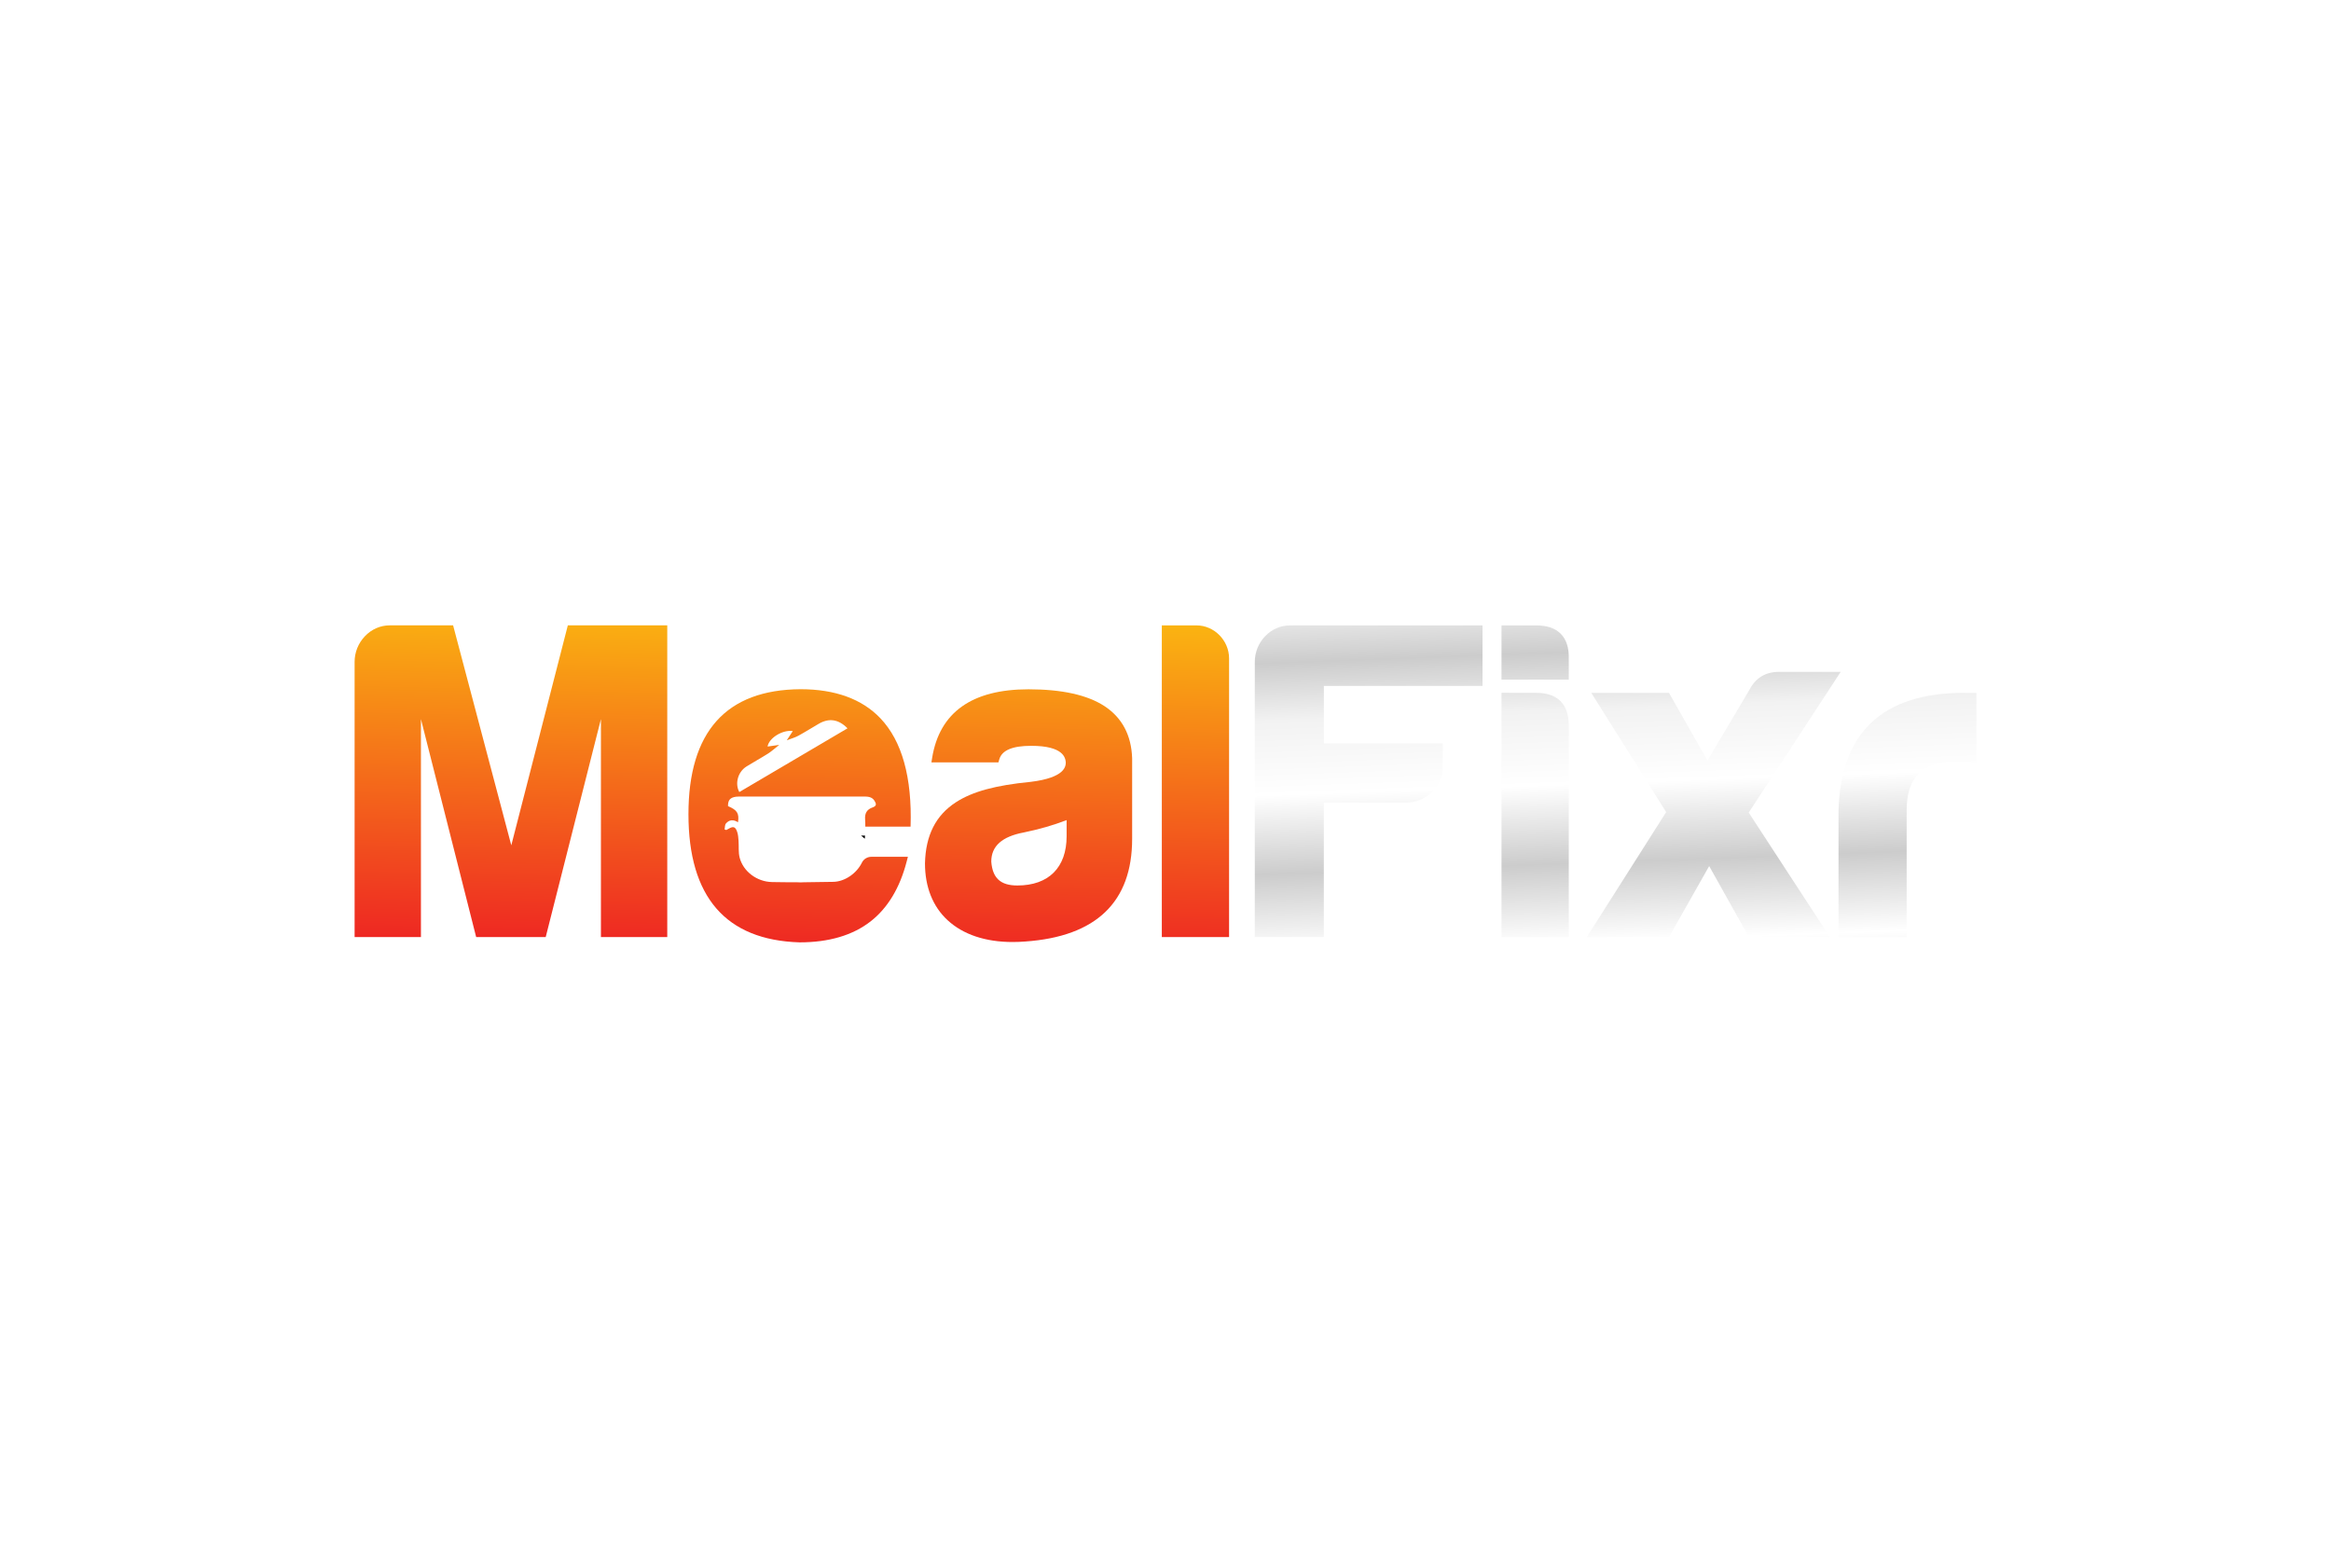
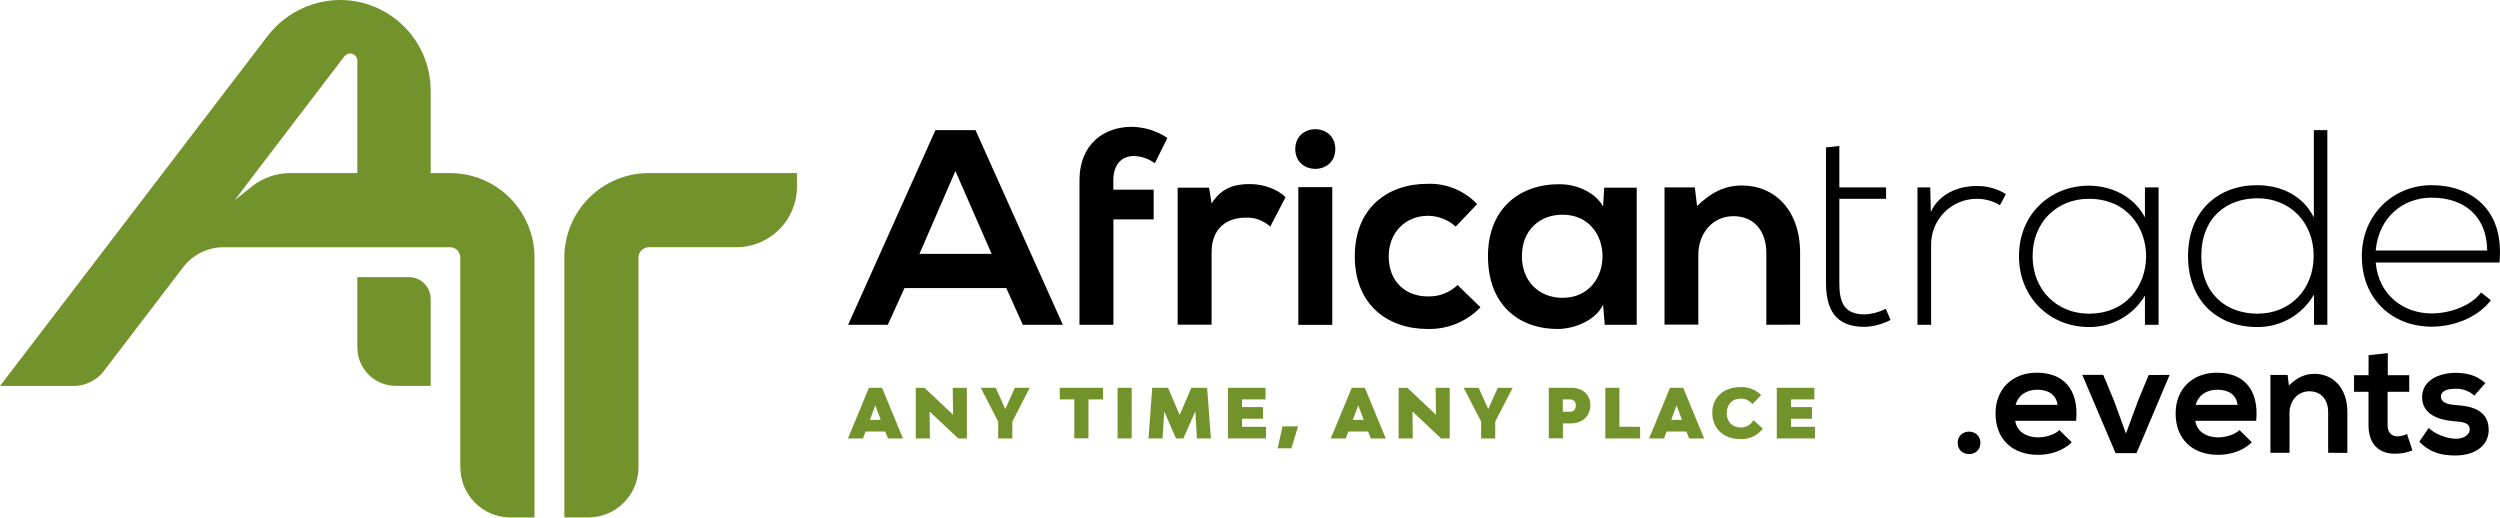
- <svg xmlns="http://www.w3.org/2000/svg" version="1.1" id="Layer_1" x="0px" y="0px" viewBox="0 0 5500 3700" style="enable-background:new 0 0 5500 3700;" xml:space="preserve">
-   <style type="text/css">
- 	.st0{fill:url(#SVGID_1_);}
- 	.st1{fill:url(#SVGID_2_);}
- 	.st2{fill:url(#SVGID_3_);}
- 	.st3{fill:url(#SVGID_4_);}
- 	.st4{fill:url(#SVGID_5_);}
- 	.st5{fill:url(#SVGID_6_);}
- 	.st6{fill:url(#SVGID_7_);}
- 	.st7{fill:url(#SVGID_8_);}
- 	.st8{fill:none;}
- 	.st9{fill:url(#SVGID_9_);}
- </style>
-   <g>
-     <linearGradient id="SVGID_1_" gradientUnits="userSpaceOnUse" x1="1218.219" y1="1345.796" x2="1196.152" y2="2283.632">
-       <stop offset="0" style="stop-color:#FCC40F" />
-       <stop offset="1" style="stop-color:#ED1C24" />
-     </linearGradient>
-     <path class="st0" d="M1206.4,1994.9l-137.3-519.1H919.7c-22.3,0-43.2,9.2-59,26c-15.5,16.4-24,37.8-24,60.2v649.4h156.5V1697   l130.3,514.4h164.1l130.3-514.4v514.4h156.5v-735.6h-234.6L1206.4,1994.9z" />
-     <linearGradient id="SVGID_2_" gradientUnits="userSpaceOnUse" x1="2441.745" y1="1374.585" x2="2419.678" y2="2312.42">
-       <stop offset="0" style="stop-color:#FCC40F" />
-       <stop offset="1" style="stop-color:#ED1C24" />
-     </linearGradient>
-     <path class="st1" d="M2606,1666.4c-40.4-26.4-100.6-39.7-179.2-39.7c-133.4,0-209.9,54.4-227.4,161.7l-1.7,10.7h158.1l1.9-6.7   c6.1-21.7,30.8-32.3,75.5-32.3c76.5,0,80.5,28.6,81.5,38.7c0,9.5-1.3,36.3-82.5,46.3c-83.3,8.1-137.7,22.9-176.6,48.1   c-47.7,30.9-71.6,78.1-73.1,144.3l0,0.2c0,55.4,18.4,101.7,53.3,133.9c36.7,33.9,89.4,51.5,153.6,51.5c9.6,0,19.6-0.4,29.7-1.2   c167.3-11.7,252.2-93.2,252.2-242.3v-189.8l0-0.3C2669.5,1735,2647.5,1693.6,2606,1666.4z M2516.7,1973.4   c0,73.9-42.4,116.3-116.3,116.3c-39.6,0-58.6-17.4-61.5-56.5c0.1-36.5,25.3-59,77-68.7c36.2-7.4,70-17.2,100.8-29.1V1973.4z" />
-     <linearGradient id="SVGID_3_" gradientUnits="userSpaceOnUse" x1="2831.479" y1="1383.755" x2="2809.412" y2="2321.591">
-       <stop offset="0" style="stop-color:#FCC40F" />
-       <stop offset="1" style="stop-color:#ED1C24" />
-     </linearGradient>
-     <path class="st2" d="M2823.3,1475.9h-82v735.6H2900v-657.8C2900,1511.5,2864.9,1475.9,2823.3,1475.9z" />
-     <linearGradient id="SVGID_4_" gradientUnits="userSpaceOnUse" x1="3212.47" y1="1381.157" x2="3251.086" y2="2440.359">
-       <stop offset="3.517588e-02" style="stop-color:#F2F2F2" />
-       <stop offset="0.166" style="stop-color:#CCCCCC" />
-       <stop offset="0.294" style="stop-color:#F2F2F2" />
-       <stop offset="0.46" style="stop-color:#FFFFFF" />
-       <stop offset="0.636" style="stop-color:#CCCCCC" />
-       <stop offset="0.812" style="stop-color:#FFFFFF" />
-       <stop offset="1" style="stop-color:#CCCCCC" />
-     </linearGradient>
-     <path class="st3" d="M2984.7,1501.8c-15.5,16.4-24,37.8-24,60.2v649.4h162.9V1894h194.4c22.4,0,43.8-8.5,60.2-24   c16.7-15.8,26-36.8,26-59v-56.7h-280.5v-135.6H3498v-142.8h-454.3C3021.4,1475.9,3000.5,1485.1,2984.7,1501.8z" />
-     <linearGradient id="SVGID_5_" gradientUnits="userSpaceOnUse" x1="3614.549" y1="1366.497" x2="3653.166" y2="2425.7">
-       <stop offset="3.517588e-02" style="stop-color:#F2F2F2" />
-       <stop offset="0.166" style="stop-color:#CCCCCC" />
-       <stop offset="0.294" style="stop-color:#F2F2F2" />
-       <stop offset="0.46" style="stop-color:#FFFFFF" />
-       <stop offset="0.636" style="stop-color:#CCCCCC" />
-       <stop offset="0.812" style="stop-color:#FFFFFF" />
-       <stop offset="1" style="stop-color:#CCCCCC" />
-     </linearGradient>
-     <path class="st4" d="M3624.8,1475.9h-82V1604h158.7v-50.2c0.6-25.2-5.7-44.6-18.6-57.8C3669.9,1482.6,3650.4,1475.9,3624.8,1475.9z   " />
-     <linearGradient id="SVGID_6_" gradientUnits="userSpaceOnUse" x1="3600.54" y1="1367.008" x2="3639.157" y2="2426.21">
-       <stop offset="3.517588e-02" style="stop-color:#F2F2F2" />
-       <stop offset="0.166" style="stop-color:#CCCCCC" />
-       <stop offset="0.294" style="stop-color:#F2F2F2" />
-       <stop offset="0.46" style="stop-color:#FFFFFF" />
-       <stop offset="0.636" style="stop-color:#CCCCCC" />
-       <stop offset="0.812" style="stop-color:#FFFFFF" />
-       <stop offset="1" style="stop-color:#CCCCCC" />
-     </linearGradient>
-     <path class="st5" d="M3624.8,1635.1h-82v576.3h158.7v-499.6C3701.5,1661.7,3675,1635.1,3624.8,1635.1z" />
-     <linearGradient id="SVGID_7_" gradientUnits="userSpaceOnUse" x1="4023.698" y1="1351.581" x2="4062.315" y2="2410.782">
-       <stop offset="3.517588e-02" style="stop-color:#F2F2F2" />
-       <stop offset="0.166" style="stop-color:#CCCCCC" />
-       <stop offset="0.294" style="stop-color:#F2F2F2" />
-       <stop offset="0.46" style="stop-color:#FFFFFF" />
-       <stop offset="0.636" style="stop-color:#CCCCCC" />
-       <stop offset="0.812" style="stop-color:#FFFFFF" />
-       <stop offset="1" style="stop-color:#CCCCCC" />
-     </linearGradient>
-     <path class="st6" d="M4343.1,1585.6h-145.7c-31.4,0-54.7,14-69.2,41.6l-99.4,167.6l-90.8-159.6h-183.3l176.6,281.3l-187.3,295h194   l94.8-167.6l93.8,167.6h191.1l-191.6-293.9L4343.1,1585.6z" />
-     <linearGradient id="SVGID_8_" gradientUnits="userSpaceOnUse" x1="4479.236" y1="1334.972" x2="4517.853" y2="2394.174">
-       <stop offset="3.517588e-02" style="stop-color:#F2F2F2" />
-       <stop offset="0.166" style="stop-color:#CCCCCC" />
-       <stop offset="0.294" style="stop-color:#F2F2F2" />
-       <stop offset="0.46" style="stop-color:#FFFFFF" />
-       <stop offset="0.636" style="stop-color:#CCCCCC" />
-       <stop offset="0.812" style="stop-color:#FFFFFF" />
-       <stop offset="1" style="stop-color:#CCCCCC" />
-     </linearGradient>
-     <path class="st7" d="M4634.1,1635.1c-192.1,0-291.7,93.9-296.1,279l0,297.3h160.8v-299.2c0-76.1,35.3-113.1,107.9-113.1h56.7   v-163.9H4634.1z" />
-     <path class="st8" d="M1896.6,2082c-5.3,0-10.5,0-15.8,0.1c2.7,0.2,5.4,0.3,8.1,0.3C1891.5,2082.3,1894,2082.2,1896.6,2082z" />
-     <linearGradient id="SVGID_9_" gradientUnits="userSpaceOnUse" x1="1899.961" y1="1361.838" x2="1877.895" y2="2299.673">
-       <stop offset="0" style="stop-color:#FCC40F" />
-       <stop offset="1" style="stop-color:#ED1C24" />
-     </linearGradient>
-     <path class="st9" d="M1966.5,2081.1c-23.3,0.5-46.6,0.8-69.9,1c-2.5,0.2-5.1,0.3-7.7,0.3c-2.8,0-5.5-0.1-8.1-0.3   c-19.8,0-39.5-0.1-59.3-0.5c-35.8-0.7-67.9-25.2-76.3-57.6c-3.3-12.7-1.6-26.7-2.6-40.1c-0.5-7-1-14.3-3.3-20.9   c-4.3-12.4-9.2-13.6-20.5-7c-1.7,1-3.4,1.8-5.1,2.8c-1.3-0.4-2.7-0.9-4-1.3c0.9-4.7,0.4-10.7,3.1-14c7.9-9.5,18.1-9.7,28.5-3   c3.2-21-1.9-28.9-23.6-38.1c-0.2-14.1,5.2-20.4,19.1-22.2c2.2-0.3,4.5-0.4,6.8-0.4c97.5,0,195,0,292.5,0c10.4,0,21.1-0.2,27.4,10.2   c3.7,6.1,6,11.7-4.4,15.4c-13.5,4.7-18.9,13.5-17.9,28.1c0.4,5.8,0.6,11.5,0.5,17.3v0c0,0,0,0,0,0h106.8   c3.8-116.1-20.2-202.2-71.3-255.8c-43.3-45.4-106.7-68.5-188.4-68.5c-175.4,1.1-264.4,100.3-264.4,295c0,195.2,88.2,297,262,302.4   l0.3,0c69,0,125.3-16.6,167.4-49.4c40.4-31.5,69-78.9,85.1-141l3-11.5h-86.2c-9.4,0-18.1,5.2-22.3,13.7   C2021.1,2061.5,1993.1,2080.5,1966.5,2081.1z M1761.3,1808.9c16.8-10.5,34.2-19.9,50.9-30.5c8.5-5.4,15.9-12.3,26.4-20.5   c-11.4,1.6-19.2,2.7-27.5,3.9c3-20.1,35.6-40.2,59.5-36.5c-4.6,7.1-8.6,13.2-14.2,21.7c10.5-4,19.6-6.4,27.5-10.8   c16.3-8.9,32-18.9,48.1-28.2c24.3-14,46.7-10.6,67.7,10.8c-85.3,50.3-170.3,100.4-255.3,150.4   C1733.5,1849,1741.1,1821.6,1761.3,1808.9z" />
-     <path d="M2041,1972h-9.2l8.7,7.3c0.1-0.9,0.1-1.8,0.2-2.7C2040.8,1975.1,2040.9,1973.6,2041,1972z" />
-   </g>
+ <svg xmlns="http://www.w3.org/2000/svg" id="Layer_1" data-name="Layer 1" viewBox="0 0 834.73 172.77">
+   <defs>
+     <style>.cls-1{fill:#72932b;}</style>
+   </defs>
+   <path class="cls-1" d="M119.31,116a12.82,12.82,0,0,0,12.82,12.83H143.8v-29a7.3,7.3,0,0,0-7.3-7.3H119.31Z" />
+   <path class="cls-1" d="M216.65,57.79A28.21,28.21,0,0,0,188.43,86v86.76h8A16.78,16.78,0,0,0,213.19,156V86a3.46,3.46,0,0,1,3.46-3.46h29.24A20.21,20.21,0,0,0,266.1,62.34V57.79Z" />
+   <path class="cls-1" d="M150.23,57.79H143.8V30.29A30.29,30.29,0,0,0,112.83,0,30.81,30.81,0,0,0,89.16,12.27L0,128.87H24.5a12.79,12.79,0,0,0,10.18-5L61.14,89.24a17,17,0,0,1,13.54-6.69h75.55A3.46,3.46,0,0,1,153.69,86v70a16.78,16.78,0,0,0,16.78,16.78h8V86A28.21,28.21,0,0,0,150.23,57.79Zm-30.92,0H96.91a20.57,20.57,0,0,0-12.82,4.48l-5.66,4.52,6.79-9h0l29.79-39c.09-.11.19-.21.28-.31a3.24,3.24,0,0,1,.31-.24,2.27,2.27,0,0,1,1-.38,2.17,2.17,0,0,1,.36,0,2.41,2.41,0,0,1,2.35,2.42Z" />
+   <path d="M336,96.19H302l-5.57,12.25H283.19l29.15-65h13.37l29.16,65H341.5ZM319,57.1,307,84.77H331.1Z" />
+   <path d="M360.43,108.44V60.26c0-12.26,8.27-17.92,17.46-17.92a22.15,22.15,0,0,1,11.89,3.71L385.6,54.5a12.64,12.64,0,0,0-7-2.41c-3.9,0-6.87,2.6-6.87,8.17v3.06h13.47v9.94H371.76v35.18Z" />
+   <path d="M403.7,62.67l.84,5.29c3.52-5.66,8.26-6.5,12.9-6.5s9.29,1.86,11.79,4.37l-5.1,9.84a11.32,11.32,0,0,0-8.17-3c-5.95,0-11.42,3.15-11.42,11.6v24.14H393.21V62.67Z" />
+   <path d="M445.85,49.76c0,8.83-13.37,8.83-13.37,0S445.85,40.94,445.85,49.76ZM433.5,62.48v46h11.33v-46Z" />
+   <path d="M494.32,102.6a23.61,23.61,0,0,1-17.65,7.24c-13.27,0-24.32-8-24.32-24.24s11-24.23,24.32-24.23a21.74,21.74,0,0,1,16.53,6.78l-7.15,7.52a13.91,13.91,0,0,0-9.19-3.62c-7.61,0-13.18,5.57-13.18,13.55,0,8.73,5.94,13.37,13,13.37a13.76,13.76,0,0,0,10-3.8Z" />
+   <path d="M535.63,62.67h10.86v45.77H535.81l-.55-6.68c-2.6,5.38-9.75,8-14.86,8.08-13.55.09-23.58-8.27-23.58-24.33,0-15.78,10.49-24.05,23.86-24,6.13,0,12,2.87,14.58,7.42ZM508.15,85.51c0,8.73,6,13.93,13.55,13.93,17.83,0,17.83-27.76,0-27.76C514.18,71.68,508.15,76.78,508.15,85.51Z" />
+   <path d="M589.76,108.44v-24c0-7-3.81-12.26-11-12.26-7,0-11.7,5.85-11.7,12.82v23.39H555.77V62.58h10.12l.75,6.22c4.64-4.55,9.28-6.87,15-6.87,10.77,0,19.4,8.08,19.4,22.47v24Z" />
+   <path d="M614.14,48.74V62.58h15.6v3.8h-15.6v28c0,6.22,1.3,10.59,8.45,10.59a17.09,17.09,0,0,0,7.06-1.86l1.58,3.71a20,20,0,0,1-8.64,2.32c-9.75,0-12.9-5.75-12.9-14.76V49.21Z" />
+   <path d="M644.5,62.58l.19,8.17c2.88-6.22,9.37-8.64,15.22-8.64a17.94,17.94,0,0,1,9.85,2.7l-2,3.71a14.69,14.69,0,0,0-7.8-2.14A15.24,15.24,0,0,0,644.78,81.7v26.74h-4.55V62.58Z" />
+   <path d="M720.73,62.58v45.86h-4.55V98.7a21.47,21.47,0,0,1-18.76,10.49c-12.81,0-23.3-9.66-23.3-23.68S684.61,62,697.42,62c7.43,0,15,3.44,18.76,10.58v-10ZM678.67,85.51c0,11.51,8.35,19.22,18.75,19.22,25.54,0,25.54-38.35,0-38.35C687,66.38,678.67,74,678.67,85.51Z" />
+   <path d="M777.08,43.45v65h-4.45V98.32a21.6,21.6,0,0,1-19.13,10.87c-12.81,0-22.93-8.45-22.93-23.68s10.21-23.68,23-23.68c7.89,0,15.32,3.35,19,10.77V43.45ZM735,85.51c0,12.72,8.45,19.22,18.76,19.22,10.77,0,18.75-7.89,18.75-19.31S764.36,66.2,753.78,66.2C743.47,66.2,735,72.6,735,85.51Z" />
+   <path d="M788.59,85.51c0-13.74,10.4-23.68,23.31-23.68s24.41,7.9,22.65,25.82H793.23c.93,10.77,9.19,17,18.67,17,6,0,13.09-2.42,16.52-7l3.25,2.6c-4.46,5.85-12.44,8.82-19.77,8.82C799,109.09,788.59,100.09,788.59,85.51Zm41.87-1.86C830.37,72.33,822.94,66,811.9,66c-9.48,0-17.65,6.41-18.67,17.64Z" />
+   <path d="M661.24,147.87c0,5-7.58,5-7.58,0S661.24,142.87,661.24,147.87Z" />
+   <path d="M672.88,140.5c.42,3.21,3.21,5.53,7.74,5.53,2.37,0,5.47-.9,7-2.43l4.11,4.06c-2.74,2.84-7.22,4.21-11.17,4.21-9,0-14.27-5.53-14.27-13.85,0-7.9,5.37-13.58,13.8-13.58,8.69,0,14.11,5.37,13.11,16.06ZM687,135.18c-.42-3.37-3.06-5.06-6.74-5.06-3.48,0-6.32,1.69-7.27,5.06Z" />
+   <path d="M724.43,125.17l-11.06,26.12h-7l-11.11-26.12h7l3.58,8.59,4,11,4-10.85,3.58-8.69Z" />
+   <path d="M733,140.5c.42,3.21,3.21,5.53,7.74,5.53,2.37,0,5.48-.9,7-2.43l4.11,4.06c-2.74,2.84-7.21,4.21-11.16,4.21-8.95,0-14.27-5.53-14.27-13.85,0-7.9,5.37-13.58,13.79-13.58,8.69,0,14.12,5.37,13.12,16.06Zm14.11-5.32c-.42-3.37-3-5.06-6.74-5.06-3.47,0-6.31,1.69-7.26,5.06Z" />
+   <path d="M777.35,151.19V137.6c0-3.95-2.16-6.95-6.27-6.95-4,0-6.63,3.32-6.63,7.27v13.27h-6.37v-26h5.74l.42,3.53c2.63-2.58,5.26-3.9,8.53-3.9,6.11,0,11,4.58,11,12.75v13.64Z" />
+   <path d="M797.26,117.91v7.37h7.16v5.53H797.2V142c0,2.48,1.37,3.69,3.37,3.69a7.42,7.42,0,0,0,3.11-.79l1.79,5.48a14.42,14.42,0,0,1-5.32,1.1c-5.63.21-9.32-3-9.32-9.48V130.81H786v-5.53h4.84v-6.69Z" />
+   <path d="M826.16,132.12a8.77,8.77,0,0,0-6.42-2.31c-3.06,0-4.74.94-4.74,2.58s1.53,2.63,4.85,2.84c4.89.32,11.11,1.42,11.11,8.32,0,4.58-3.74,8.53-11.17,8.53-4.11,0-8.21-.68-12-4.63l3.15-4.58c1.85,2,6.06,3.58,9,3.63,2.42.05,4.68-1.21,4.68-3.11s-1.47-2.53-5.16-2.74c-4.89-.36-10.74-2.15-10.74-8.05s6.21-8.11,11-8.11c4.06,0,7.11.79,10.11,3.42Z" />
+   <path class="cls-1" d="M295.54,144.08H289l-.87,2.31h-5l7-16.91h4.37l7,16.91h-5Zm-1.47-3.88-1.8-4.85-1.83,4.85Z" />
+   <path class="cls-1" d="M305.77,129.48h2.9l9.56,9-.12-9h4.71v16.91h-2.88l-9.55-9,.09,9h-4.71Z" />
+   <path class="cls-1" d="M343.82,129.48,338,140.77v5.62h-4.71v-5.62l-5.83-11.29h5l3.2,7.13,3.18-7.13Z" />
+   <path class="cls-1" d="M368.29,133.36h-4.87v13h-4.71v-13h-4.86v-3.88h14.44Z" />
+   <path class="cls-1" d="M373.15,129.48h4.71v16.91h-4.71Z" />
+   <path class="cls-1" d="M399.64,146.39l-.52-9.07-4,9.07h-2.47l-3.93-9-.55,9h-4.7l1.25-16.91H390l3.89,9.09,3.88-9.09h5.28l1.26,16.91Z" />
+   <path class="cls-1" d="M422.7,142.5v3.89H410V129.48h12.55v3.88H414.7v2.56h7v3.89h-7v2.69Z" />
+   <path class="cls-1" d="M428.22,142.34h5.21l-2.24,7.36H426.6Z" />
+   <path class="cls-1" d="M456.79,144.08h-6.58l-.87,2.31h-5l7-16.91h4.36l7,16.91h-5Zm-1.46-3.88-1.81-4.85-1.83,4.85Z" />
+   <path class="cls-1" d="M467,129.48h2.91l9.55,9-.11-9h4.7v16.91h-2.88l-9.55-9,.09,9H467Z" />
+   <path class="cls-1" d="M505.07,129.48l-5.82,11.29v5.62h-4.71v-5.62l-5.83-11.29h5l3.2,7.13,3.18-7.13Z" />
+   <path class="cls-1" d="M531,135.26c0,3.66-2.6,6.1-6.56,6.1h-2.6v5h-4.71V129.48h7.56C528.45,129.48,531,131.78,531,135.26Zm-4.84.16a1.88,1.88,0,0,0-2-2.06H521.8v4.12h2.37A1.84,1.84,0,0,0,526.12,135.42Z" />
+   <path class="cls-1" d="M547.62,142.5v3.89H536V129.48h4.71v13Z" />
+   <path class="cls-1" d="M563.07,144.08h-6.59l-.87,2.31h-5l7-16.91H562l7,16.91h-5Zm-1.47-3.88-1.8-4.85L558,140.2Z" />
+   <path class="cls-1" d="M571.72,137.86c0-5.18,3.75-8.61,9.37-8.61a9,9,0,0,1,6.95,2.69l-2.95,3a4.71,4.71,0,0,0-4-1.83c-2.72,0-4.53,1.92-4.53,4.78a4.48,4.48,0,0,0,4.66,4.82,4.55,4.55,0,0,0,4.23-2.44l3.16,2.83a8.77,8.77,0,0,1-7.5,3.5C575.52,146.62,571.72,143.1,571.72,137.86Z" />
+   <path class="cls-1" d="M606,142.5v3.89H593.25V129.48H605.8v3.88H598v2.56h7v3.89h-7v2.69Z" />
</svg>
